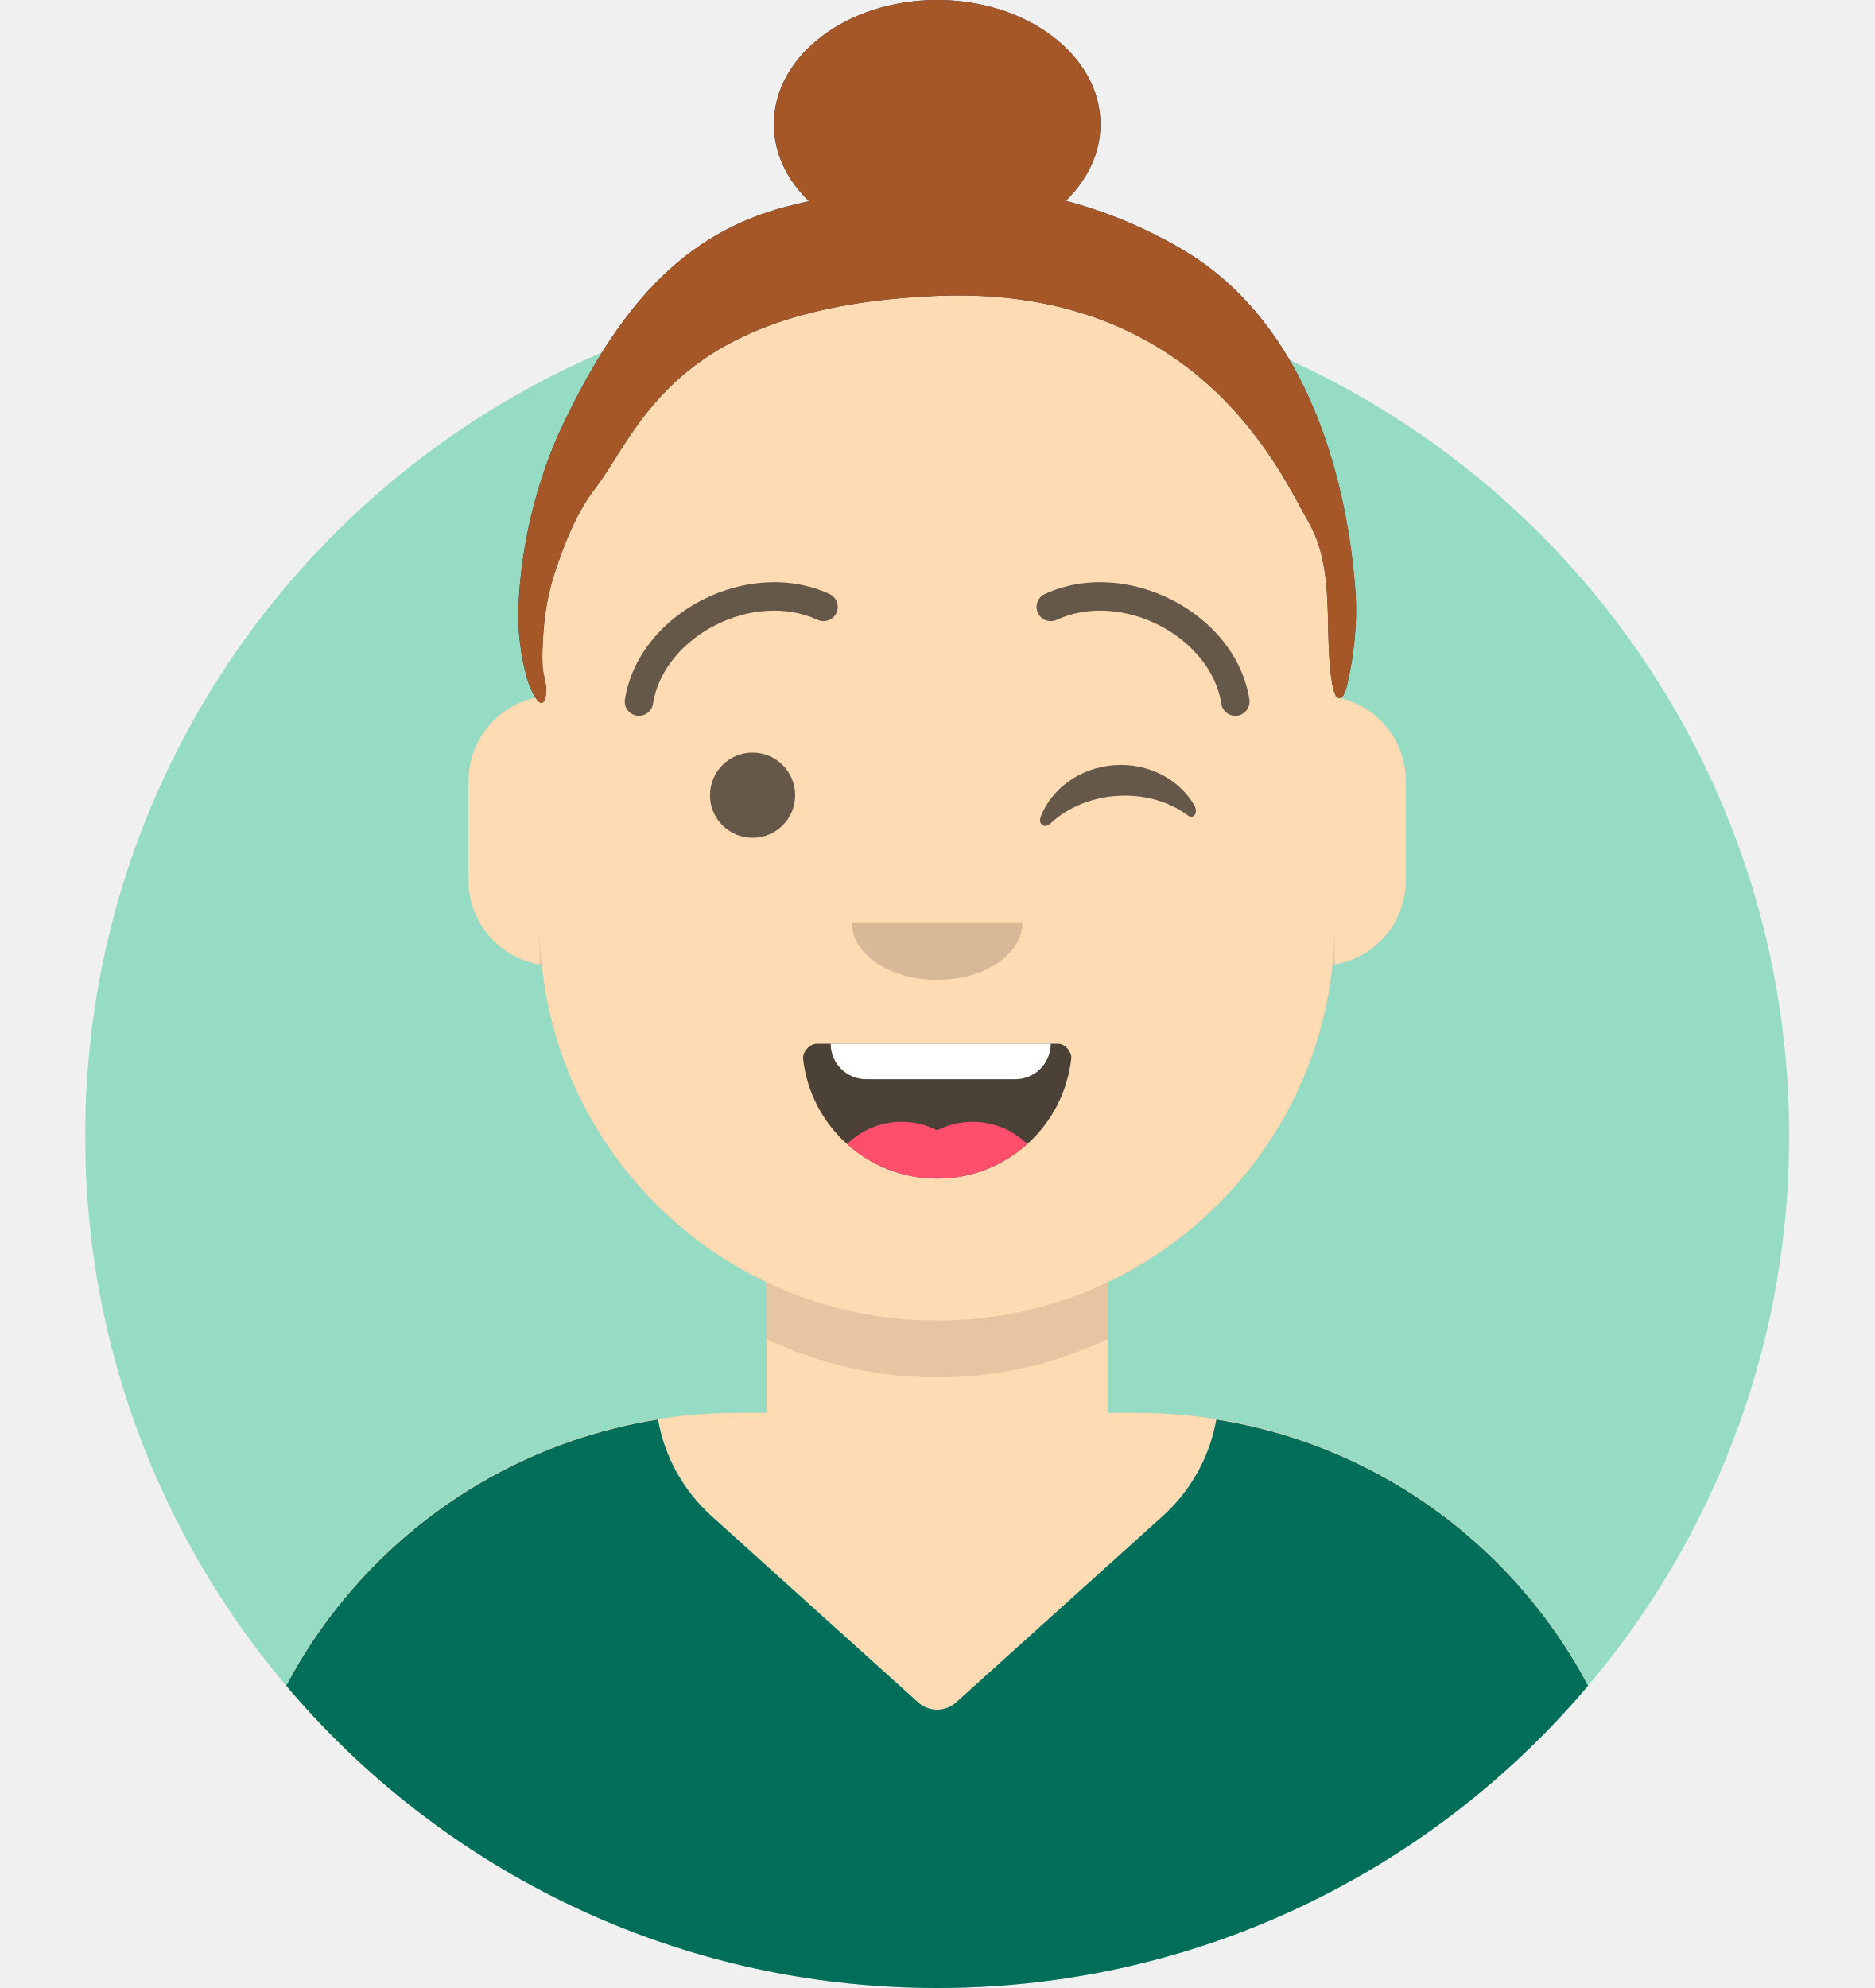
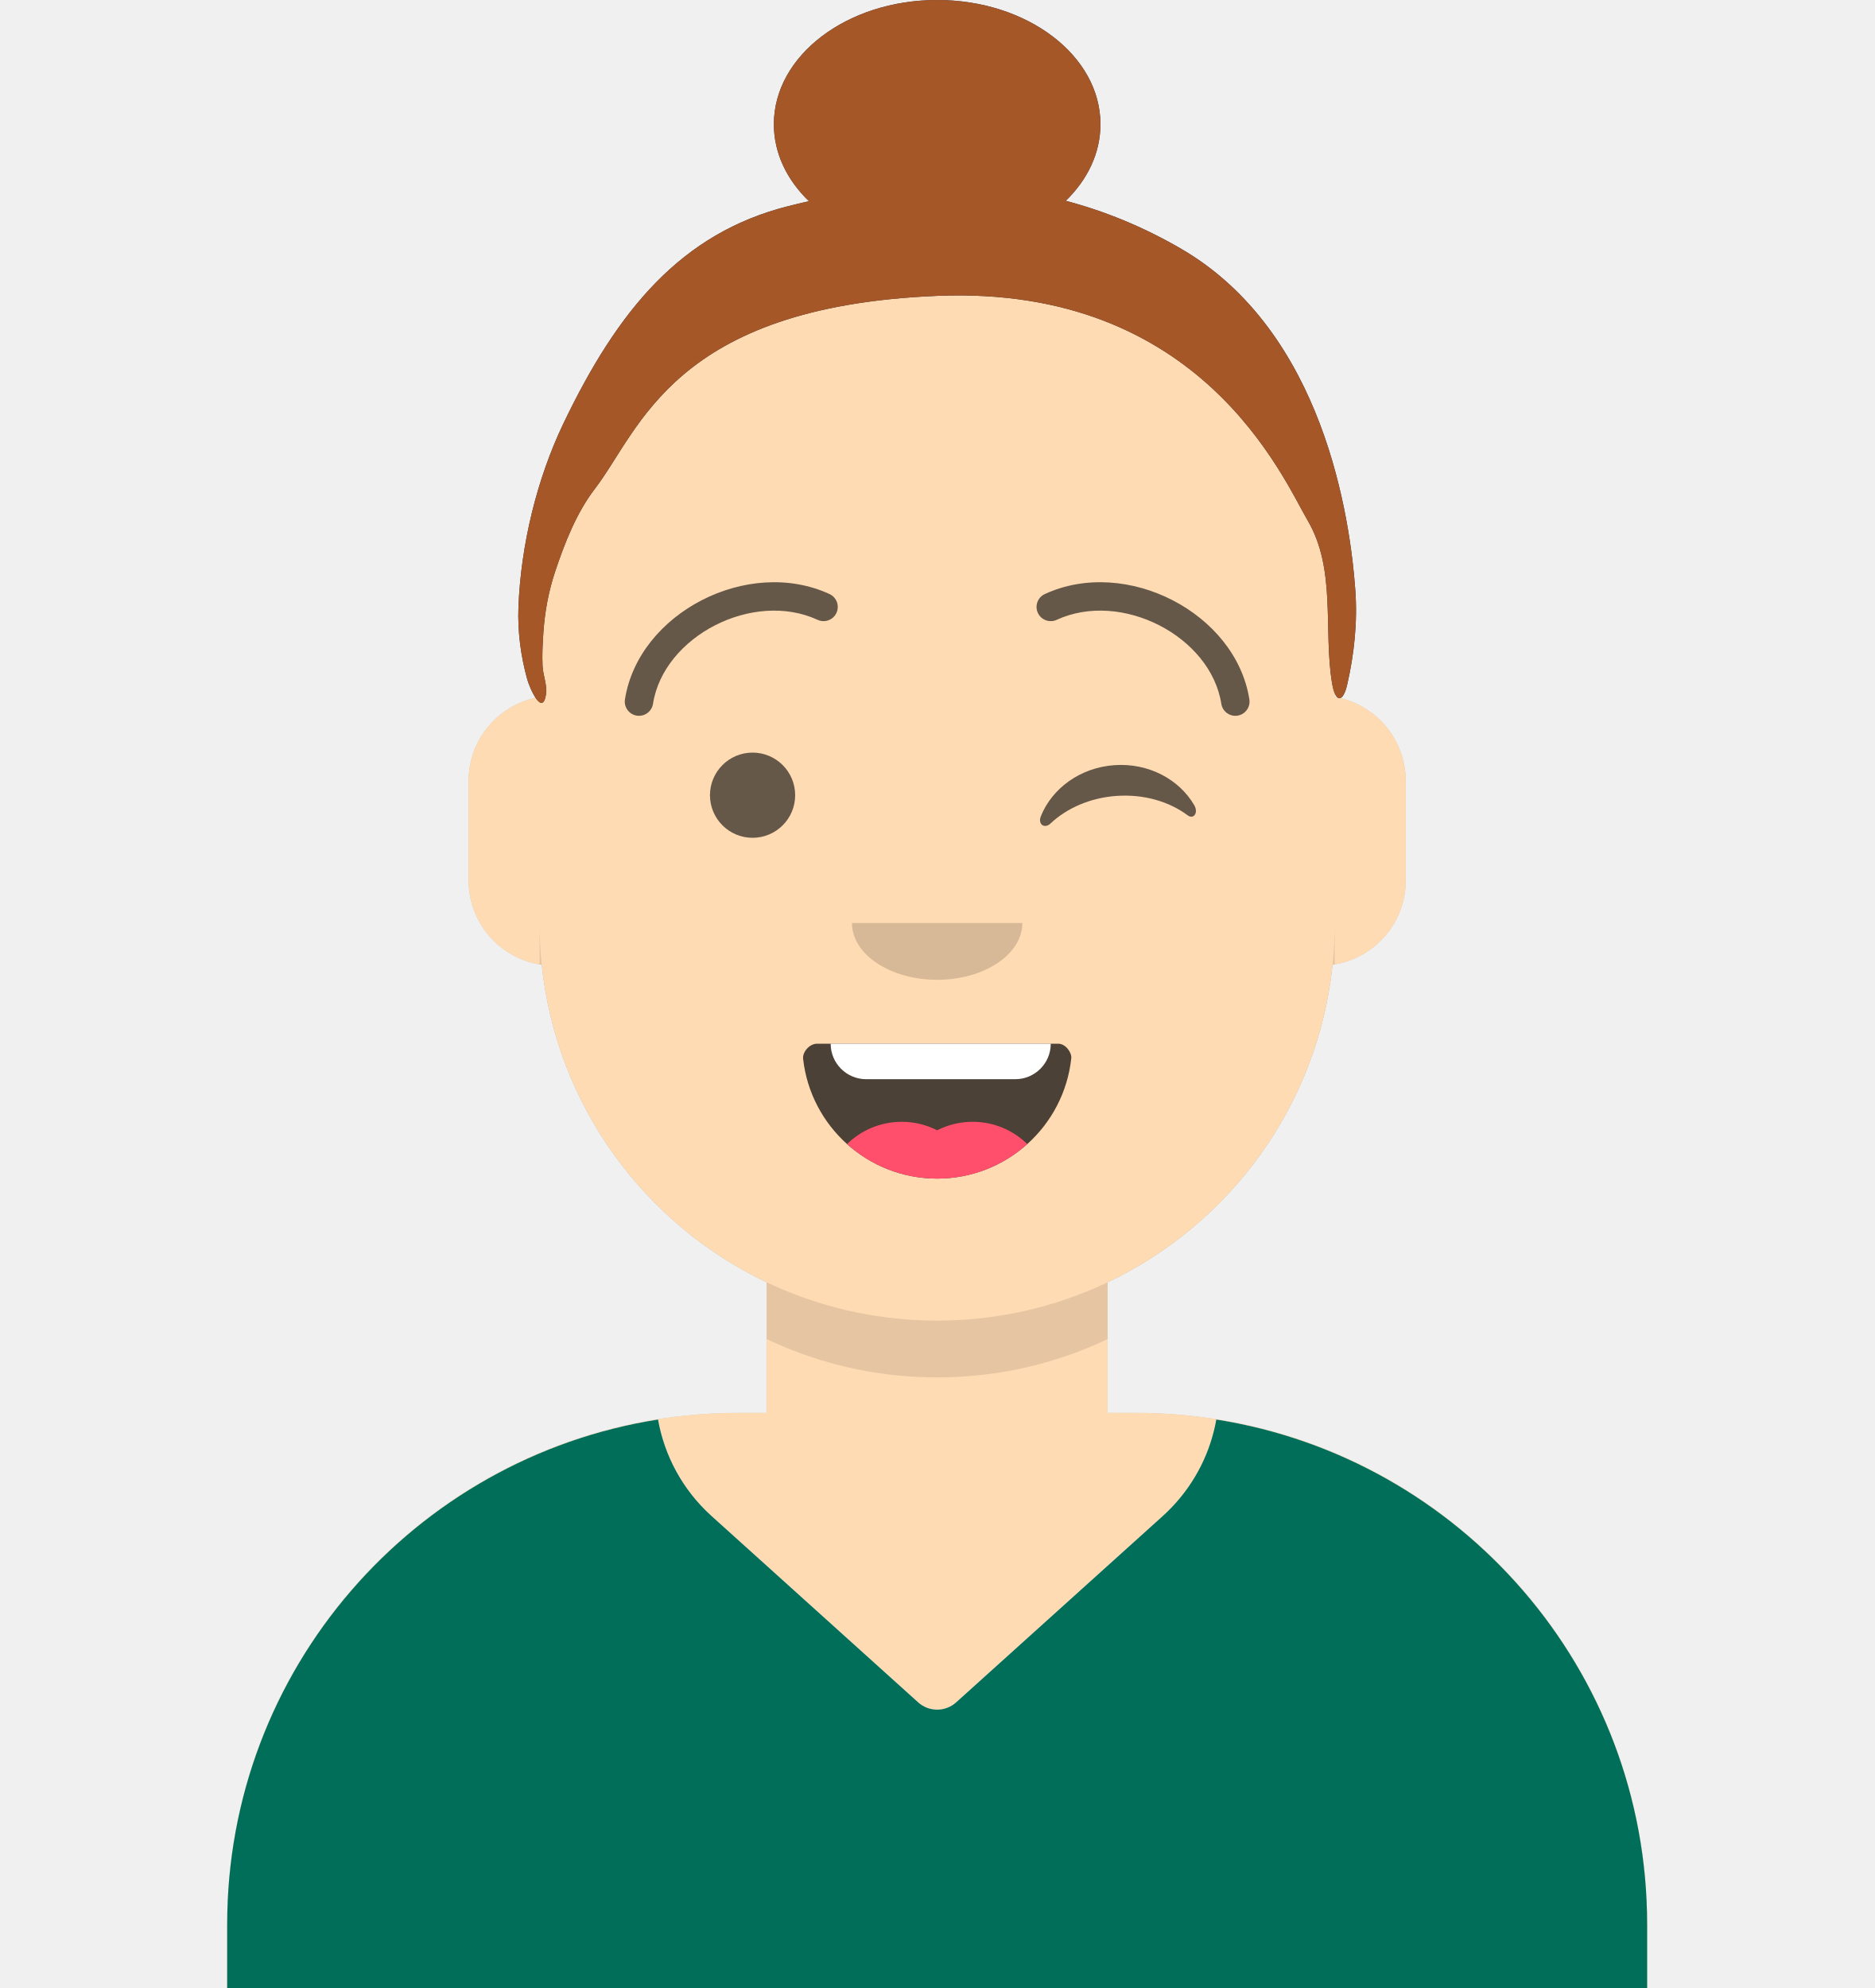
<svg xmlns="http://www.w3.org/2000/svg" xmlns:xlink="http://www.w3.org/1999/xlink" width="264px" height="280px" viewBox="0 0 264 280" version="1.1">
  <defs>
    <circle id="react-path-85" cx="120" cy="120" r="120" />
    <path d="M12,160 C12,226.274 65.726,280 132,280 C198.274,280 252,226.274 252,160 L264,160 L264,-1.42108547e-14 L-3.19744231e-14,-1.42108547e-14 L-3.19744231e-14,160 L12,160 Z" id="react-path-86" />
    <path d="M124,144.611 L124,163 L128,163 L128,163 C167.765,163 200,195.235 200,235 L200,244 L0,244 L0,235 C-4.86974701e-15,195.235 32.235,163 72,163 L72,163 L76,163 L76,144.611 C58.763,136.422 46.372,119.687 44.305,99.881 C38.48,99.058 34,94.052 34,88 L34,74 C34,68.054 38.325,63.118 44,62.166 L44,56 L44,56 C44,25.072 69.072,5.68137151e-15 100,0 L100,0 L100,0 C130.928,-5.68137151e-15 156,25.072 156,56 L156,62.166 C161.675,63.118 166,68.054 166,74 L166,88 C166,94.052 161.52,99.058 155.695,99.881 C153.628,119.687 141.237,136.422 124,144.611 Z" id="react-path-87" />
  </defs>
  <g id="Avataaar" stroke="none" stroke-width="1" fill="none" fill-rule="evenodd">
    <g transform="translate(-825, -1100)" id="Avataaar/Circle">
      <g transform="translate(825, 1100)">
-         <g id="Circle" stroke-width="1" fill-rule="evenodd" transform="translate(12, 40)">
-           <mask id="react-mask-88" fill="white">
-             <use xlink:href="#react-path-85" />
-           </mask>
-           <use id="Circle-Background" fill="#E6E6E6" xlink:href="#react-path-85" />
-           <g id="Color/Palette/Blue-01" mask="url(#react-mask-88)" fill="#96DCC5">
-             <rect id="🖍Color" x="0" y="0" width="240" height="240" />
-           </g>
-         </g>
-         <mask id="react-mask-89" fill="white">
-           <use xlink:href="#react-path-86" />
-         </mask>
        <g id="Mask" />
        <g id="Avataaar" stroke-width="1" fill-rule="evenodd" mask="url(#react-mask-89)">
          <g id="Body" transform="translate(32, 36)">
            <mask id="react-mask-90" fill="white">
              <use xlink:href="#react-path-87" />
            </mask>
            <use fill="#D0C6AC" xlink:href="#react-path-87" />
            <g id="Skin/👶🏽-03-Brown" mask="url(#react-mask-90)" fill="#FFDBB4">
              <g transform="translate(0, 0)" id="Color">
                <rect x="0" y="0" width="264" height="280" />
              </g>
            </g>
            <path d="M156,79 L156,102 C156,132.928 130.928,158 100,158 C69.072,158 44,132.928 44,102 L44,79 L44,94 C44,124.928 69.072,150 100,150 C130.928,150 156,124.928 156,94 L156,79 Z" id="Neck-Shadow" fill-opacity="0.1" fill="#000000" mask="url(#react-mask-90)" />
          </g>
          <g id="Clothing/Shirt-V-Neck" transform="translate(0, 170)">
            <defs>
              <path d="M171.32,29.936 C205.706,35.367 232,65.139 232,101.052 L232,110 L32,110 L32,101.052 C32,65.138 58.294,35.366 92.682,29.936 C93.584,35.005 96.116,39.824 100.236,43.539 L100.236,43.539 L129.321,69.768 C130.843,71.14 133.157,71.14 134.679,69.768 L134.679,69.768 L163.764,43.539 C164.189,43.155 164.601,42.756 164.998,42.343 C168.414,38.787 170.517,34.452 171.32,29.936 Z" id="react-path-91" />
            </defs>
            <mask id="react-mask-92" fill="white">
              <use xlink:href="#react-path-91" />
            </mask>
            <use id="Clothes" fill="#E6E6E6" fill-rule="evenodd" xlink:href="#react-path-91" />
            <g id="Color/Palette/Gray-01" mask="url(#react-mask-92)" fill-rule="evenodd" fill="#006E58">
              <rect id="🖍Color" x="0" y="0" width="264" height="110" />
            </g>
          </g>
          <g id="Face" transform="translate(76, 82)" fill="#000000">
            <g id="Mouth/Smile" transform="translate(2, 52)">
              <defs>
                <path d="M35.118,15.128 C36.176,24.62 44.226,32 54,32 C63.804,32 71.874,24.574 72.892,15.04 C72.974,14.273 72.117,13 71.043,13 C56.149,13 44.738,13 37.087,13 C36.007,13 35.012,14.178 35.118,15.128 Z" id="react-path-93" />
              </defs>
              <mask id="react-mask-94" fill="white">
                <use xlink:href="#react-path-93" />
              </mask>
              <use id="Mouth" fill-opacity="0.7" fill="#000000" fill-rule="evenodd" xlink:href="#react-path-93" />
              <rect id="Teeth" fill="#FFFFFF" fill-rule="evenodd" mask="url(#react-mask-94)" x="39" y="2" width="31" height="16" rx="5" />
              <g id="Tongue" stroke-width="1" fill-rule="evenodd" mask="url(#react-mask-94)" fill="#FF4F6D">
                <g transform="translate(38, 24)">
                  <circle cx="11" cy="11" r="11" />
                  <circle cx="21" cy="11" r="11" />
                </g>
              </g>
            </g>
            <g id="Nose/Default" transform="translate(28, 40)" fill-opacity="0.16">
              <path d="M16,8 C16,12.418 21.373,16 28,16 L28,16 C34.627,16 40,12.418 40,8" id="Nose" />
            </g>
            <g id="Eyes/Wink-😉" transform="translate(0, 8)" fill-opacity="0.6">
              <circle id="Eye" cx="30" cy="22" r="6" />
              <path d="M70.412,24.205 C72.259,20.406 76.417,17.758 81.25,17.758 C86.066,17.758 90.211,20.387 92.068,24.165 C92.619,25.287 91.834,26.205 91.043,25.525 C88.592,23.417 85.111,22.101 81.25,22.101 C77.509,22.101 74.126,23.336 71.69,25.329 C70.799,26.058 69.872,25.316 70.412,24.205 Z" id="Winky-Wink" transform="translate(81.25223, 21.75758) rotate(-4) translate(-81.25223, -21.75758) " />
            </g>
            <g id="Eyebrow/Outline/Raised-Excited" fill-opacity="0.6">
              <g id="I-Browse" transform="translate(12, 0)">
                <path d="M3.976,17.128 C5.471,7.605 18.059,1.109 27.164,5.301 C28.167,5.763 29.355,5.324 29.817,4.321 C30.279,3.318 29.84,2.13 28.836,1.668 C17.349,-3.622 1.936,4.332 0.024,16.507 C-0.147,17.599 0.599,18.622 1.69,18.794 C2.781,18.965 3.804,18.219 3.976,17.128 Z" id="Eyebrow" fill-rule="nonzero" />
                <path d="M61.976,17.128 C63.471,7.605 76.059,1.109 85.164,5.301 C86.167,5.763 87.355,5.324 87.817,4.321 C88.279,3.318 87.84,2.13 86.836,1.668 C75.349,-3.622 59.936,4.332 58.024,16.507 C57.853,17.599 58.599,18.622 59.69,18.794 C60.781,18.965 61.804,18.219 61.976,17.128 Z" id="Eyebrow" fill-rule="nonzero" transform="translate(73.0001, 9.410436) scale(-1, 1) translate(-73.0001, -9.410436) " />
              </g>
            </g>
          </g>
          <g id="Top" stroke-width="1" fill-rule="evenodd">
            <defs>
              <rect id="react-path-98" x="0" y="0" width="264" height="280" />
              <path d="M114.94,28.337 C113.954,28.559 112.986,28.791 112.037,29.03 C96.945,32.838 88.017,43.651 80.357,59.648 C76.596,67.503 74.366,76.791 74.023,85.481 C73.888,88.893 74.348,92.415 75.268,95.7 C75.605,96.906 77.423,101.087 77.922,97.709 C78.089,96.584 77.48,95.033 77.422,93.838 C77.344,92.269 77.427,90.681 77.534,89.115 C77.734,86.187 78.256,83.315 79.185,80.525 C80.512,76.537 82.201,72.213 84.787,68.848 C91.188,60.521 95.765,43.206 133,41.671 C170.235,40.136 181.749,67.461 185.183,73.301 C189.248,80.215 187.378,88.707 188.619,96.201 C189.091,99.05 190.164,98.987 190.751,96.438 C191.748,92.108 192.219,87.61 191.902,83.159 C191.184,73.111 187.497,46.706 167.309,35.006 C161.866,31.852 156.438,29.687 151.117,28.283 C154.176,25.311 156,21.568 156,17.5 C156,7.835 145.703,0 133,0 C120.297,0 110,7.835 110,17.5 C110,21.592 111.846,25.357 114.94,28.337 Z" id="react-path-97" />
            </defs>
            <mask id="react-mask-96" fill="white">
              <use xlink:href="#react-path-98" />
            </mask>
            <g id="Mask" />
            <g id="Top/Long-Hair/Bun" mask="url(#react-mask-96)">
              <g transform="translate(-1, 0)">
                <mask id="react-mask-95" fill="white">
                  <use xlink:href="#react-path-97" />
                </mask>
                <use id="Short-Hair" stroke="none" fill="#28354B" fill-rule="evenodd" xlink:href="#react-path-97" />
                <g id="Skin/👶🏽-03-Brown" mask="url(#react-mask-95)" fill="#A55728">
                  <g transform="translate(0, 0) " id="Color">
                    <rect x="0" y="0" width="264" height="280" />
                  </g>
                </g>
              </g>
            </g>
          </g>
        </g>
      </g>
    </g>
  </g>
</svg>
